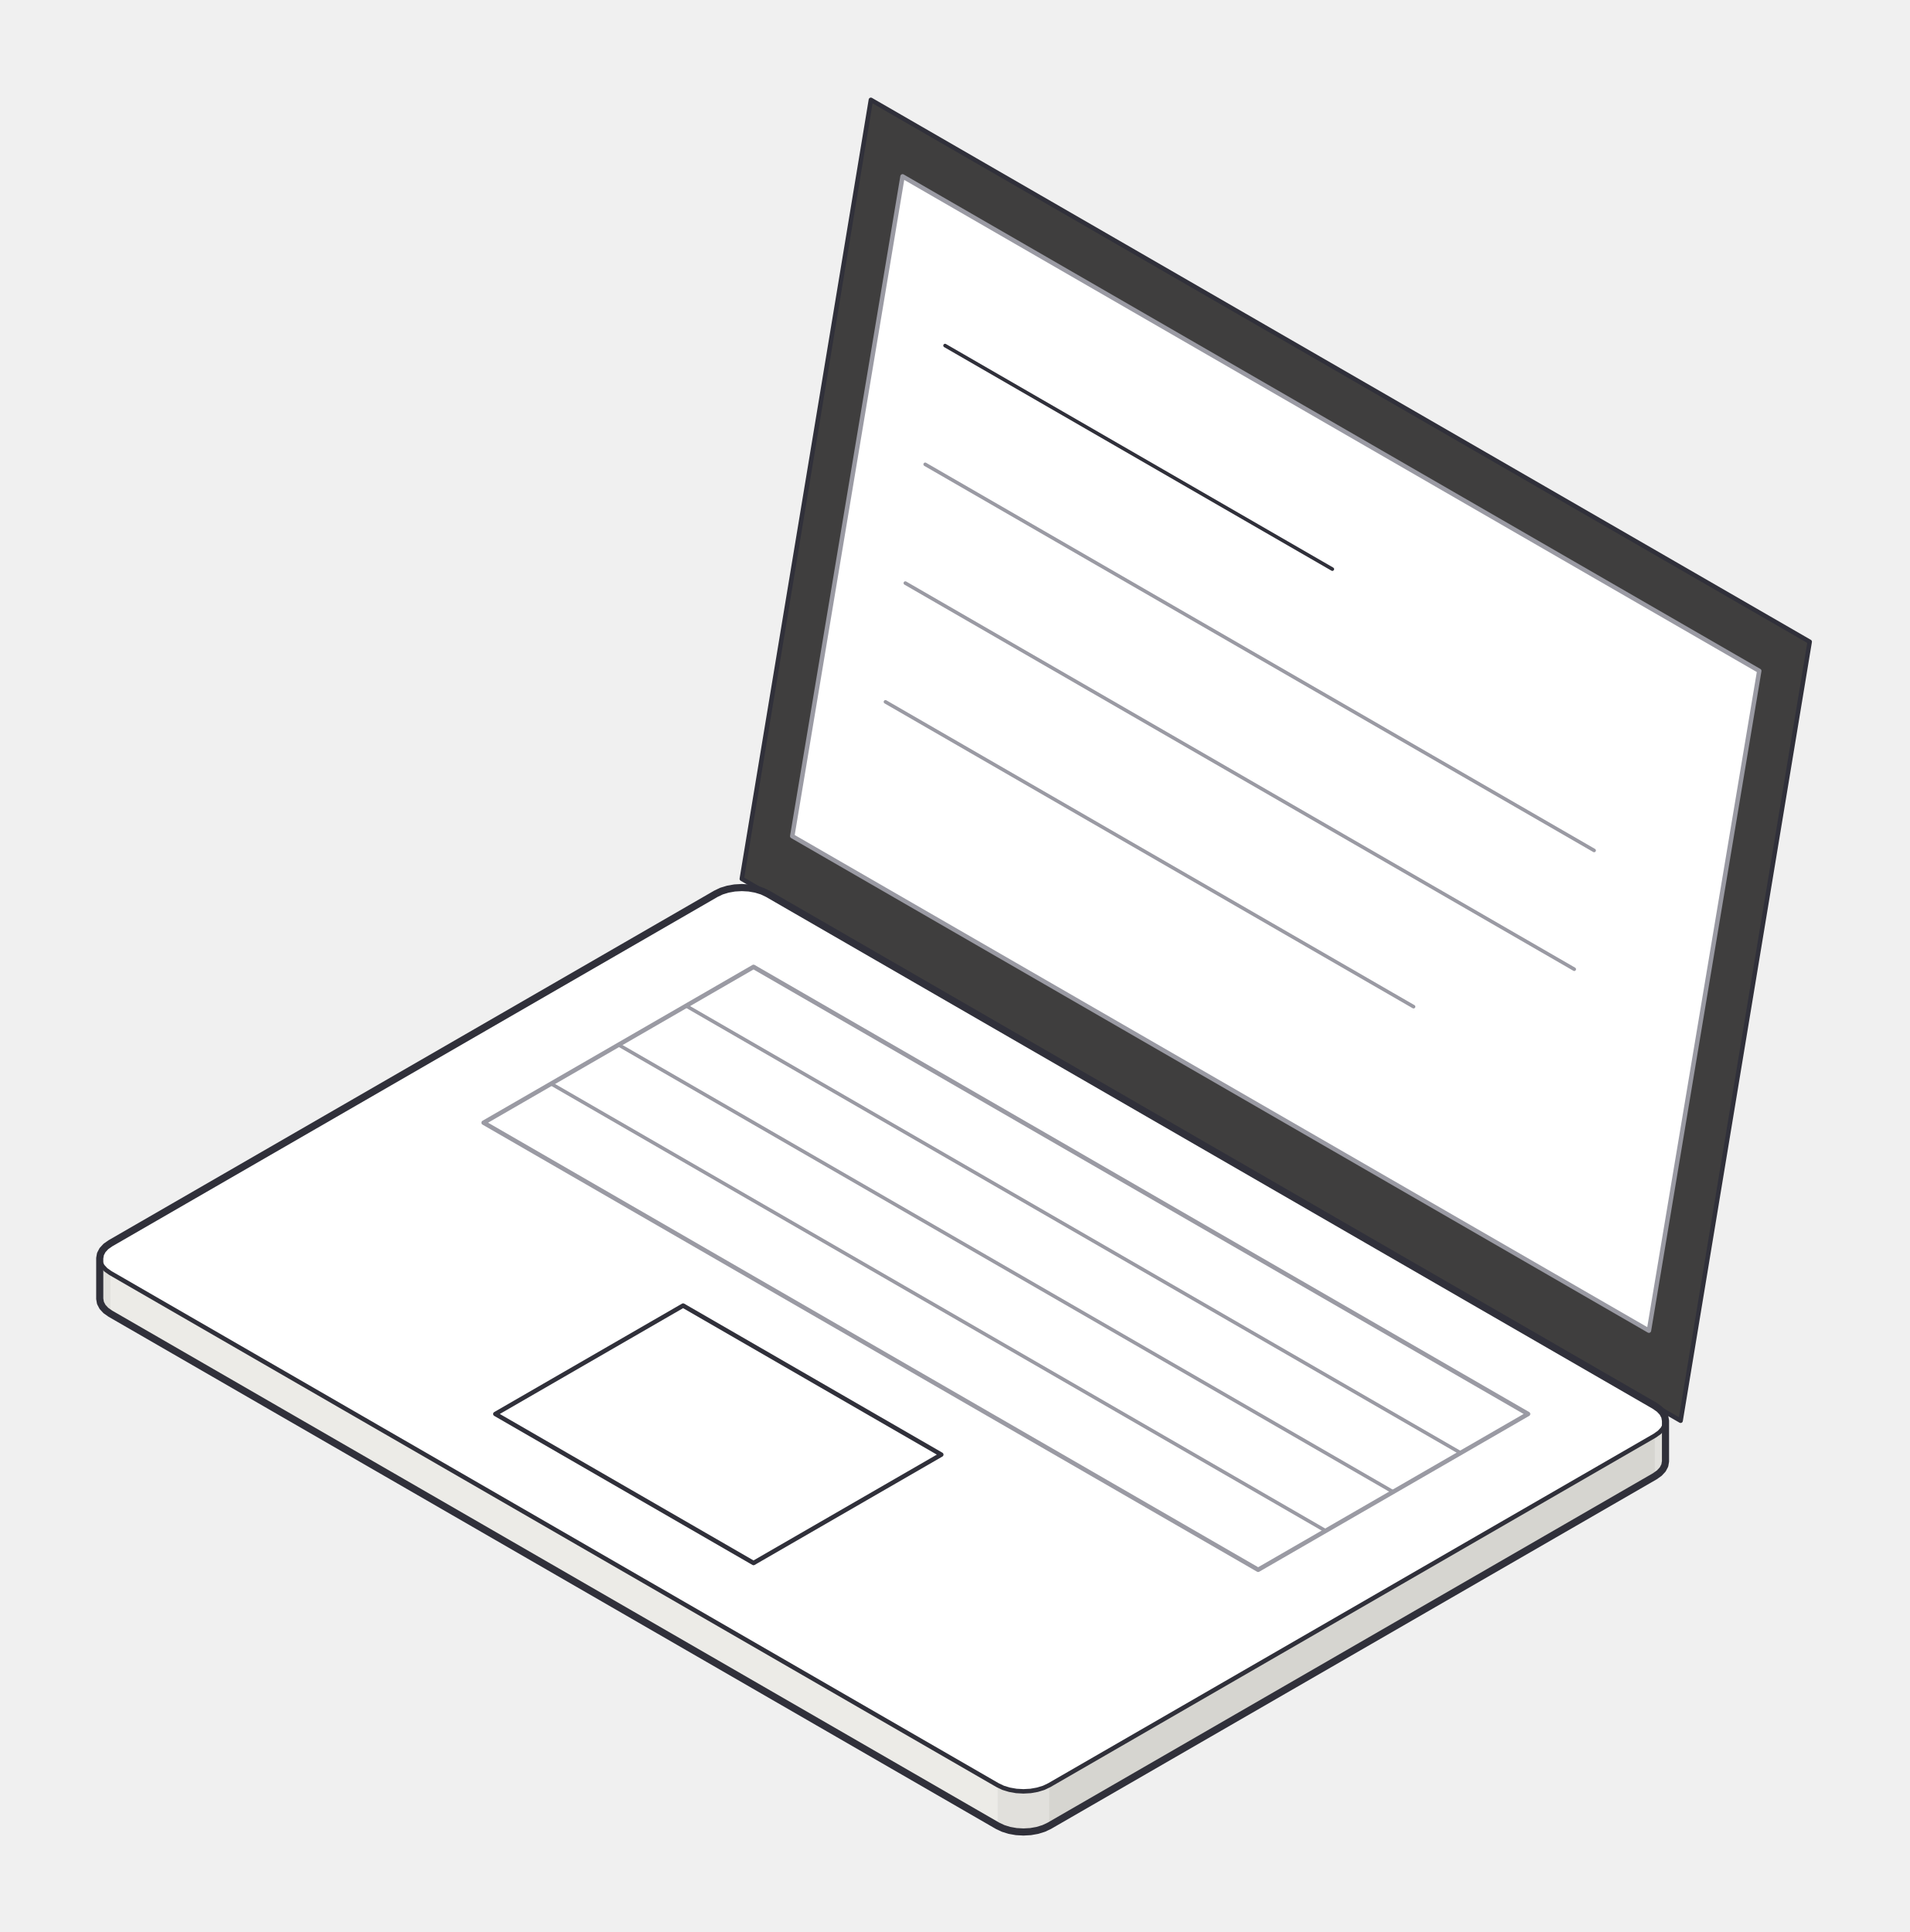
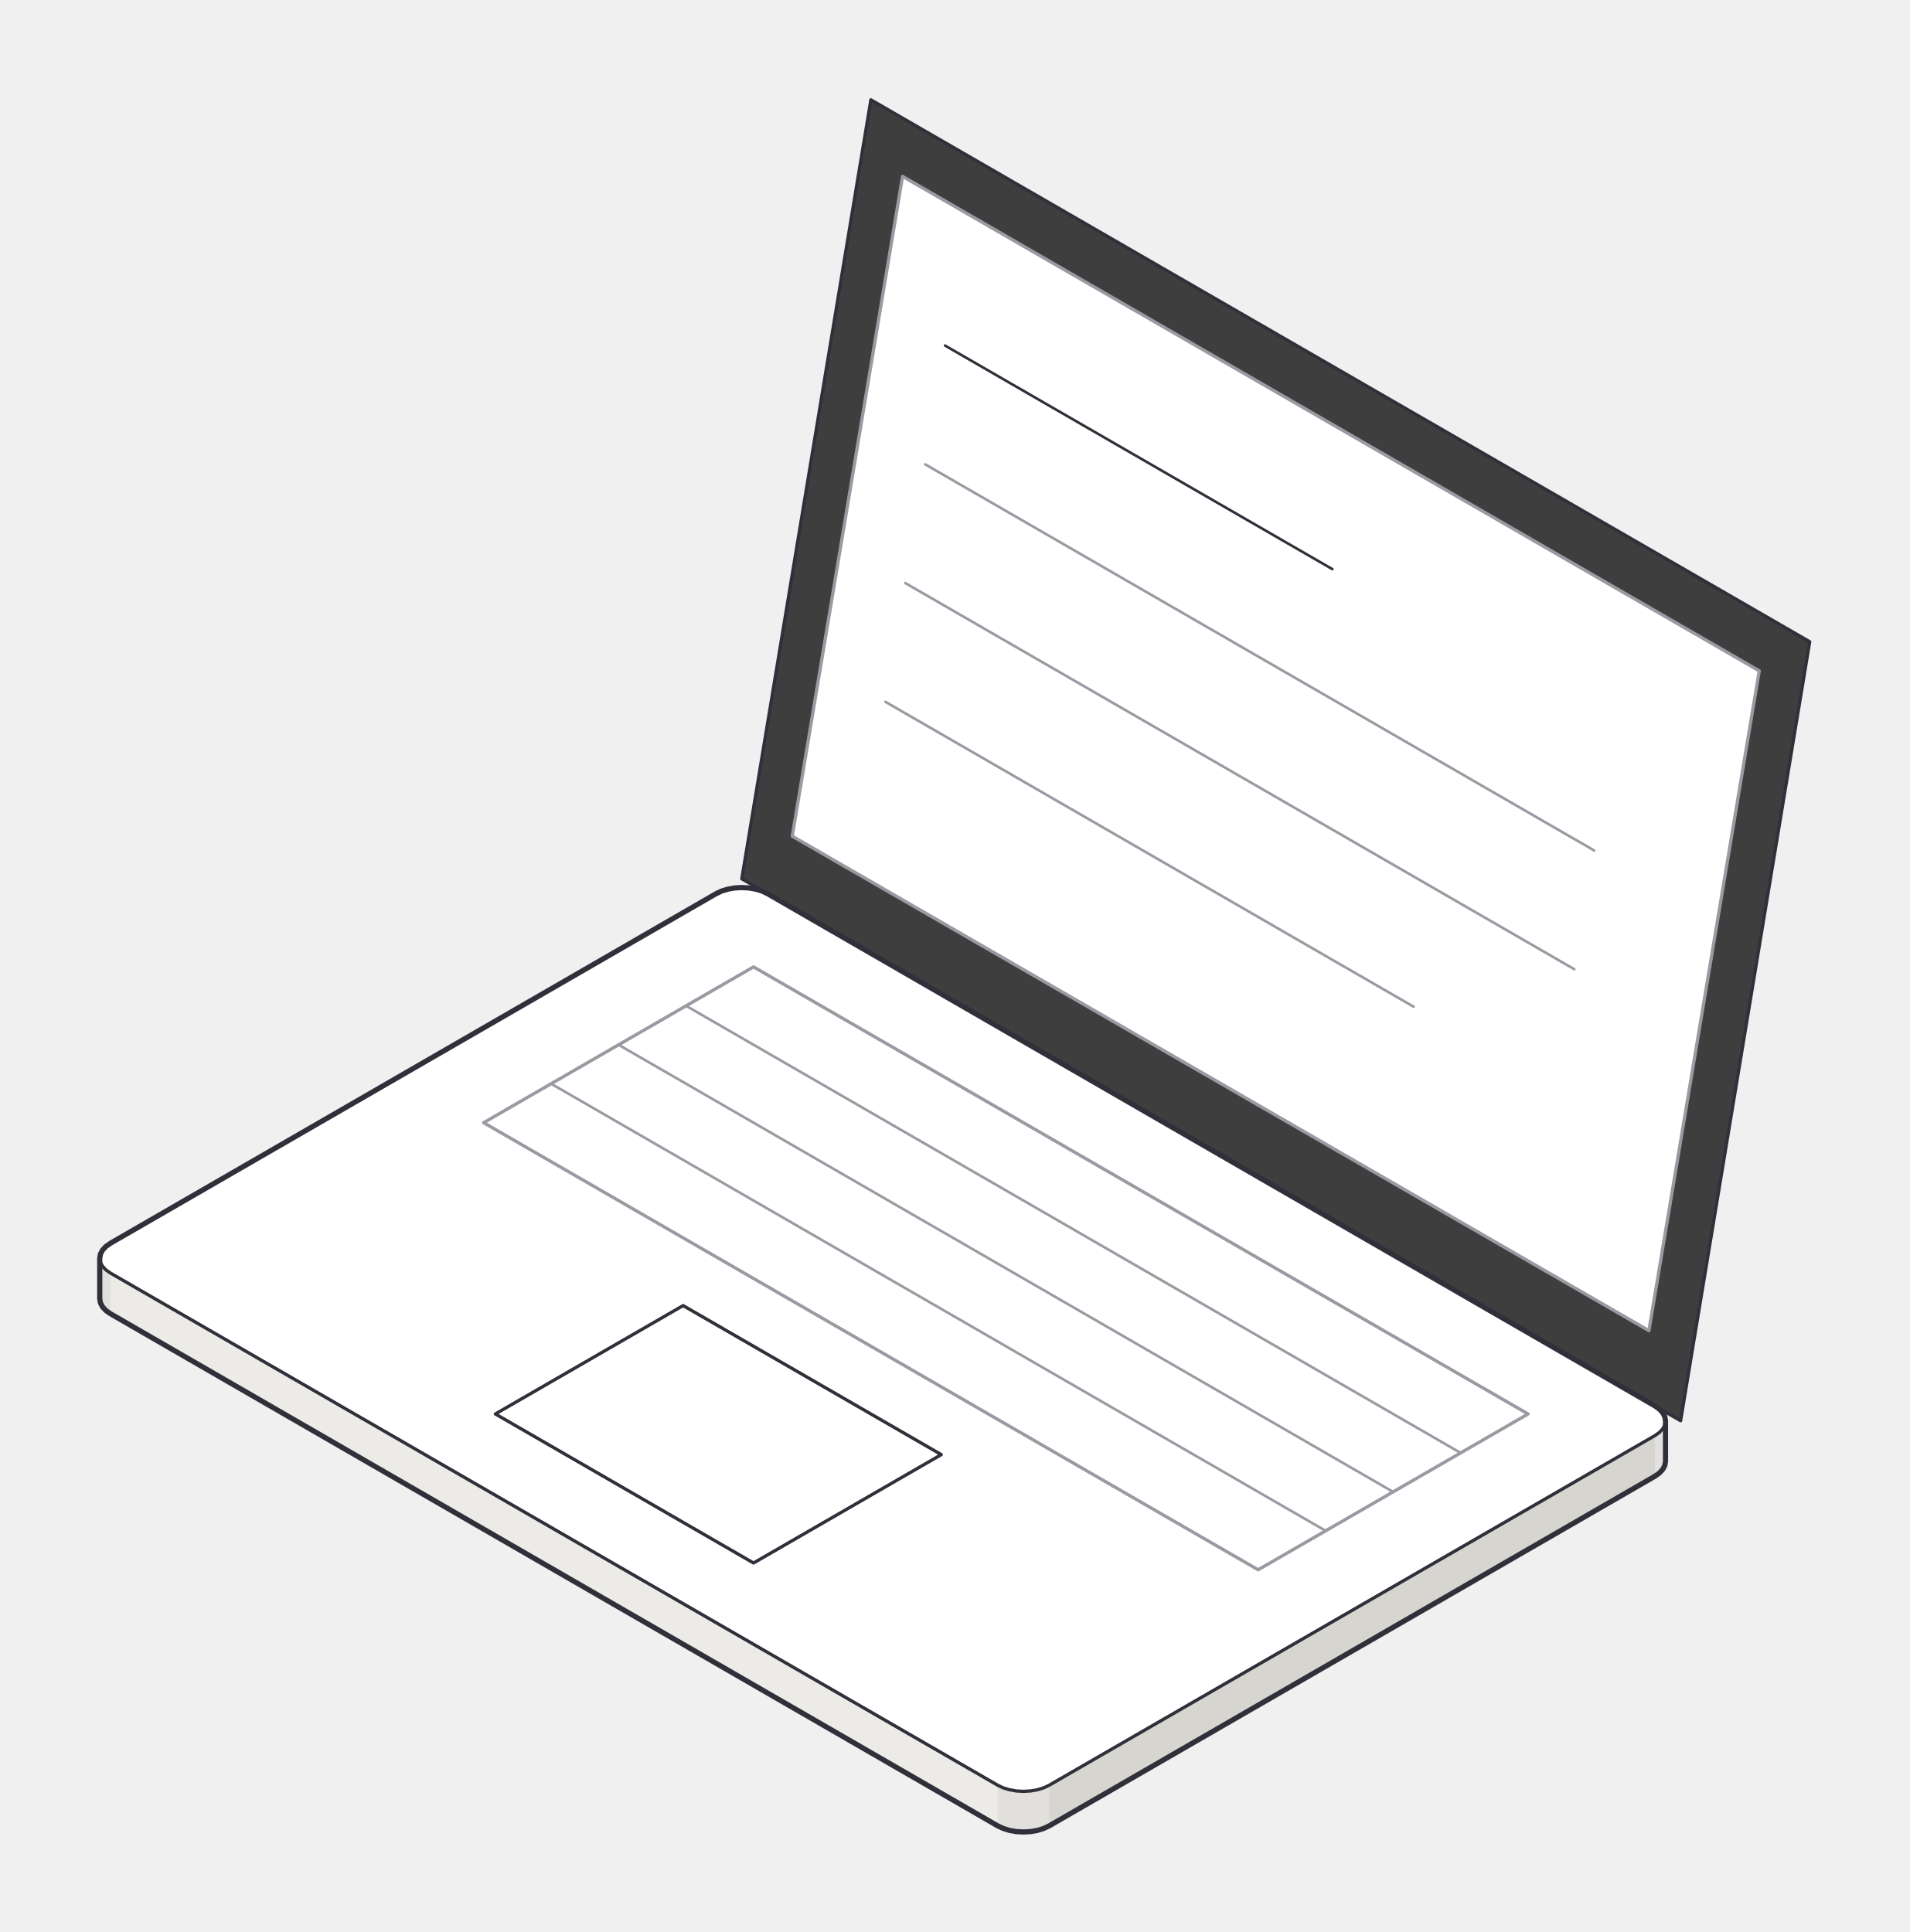
<svg xmlns="http://www.w3.org/2000/svg" viewBox="-214.6 -254.1 535.5 541.9">
-   <polygon points="-6.58,-7.60 256.69,144.40 292.89,-74.10 29.62,-226.10" fill="#3f3e3e" stroke="#30303a" stroke-width="1.25" stroke-linejoin="round" stroke-linecap="round" vector-effect="non-scaling-stroke" data-f="accent" data-s="stroke" />
-   <polygon points="7.57,-19.57 247.80,119.13 278.74,-65.93 38.50,-204.63" fill="#ffffff" stroke="#9a9aa3" stroke-width="1.25" stroke-linejoin="round" stroke-linecap="round" vector-effect="non-scaling-stroke" data-f="top" data-s="muted" />
-   <line x1="50.42" y1="-157.17" x2="159.02" y2="-94.47" fill="none" stroke="#30303a" stroke-width="1" stroke-linejoin="round" stroke-linecap="round" vector-effect="non-scaling-stroke" data-s="stroke" />
-   <line x1="44.85" y1="-123.86" x2="232.43" y2="-15.56" fill="none" stroke="#9a9aa3" stroke-width="1" stroke-linejoin="round" stroke-linecap="round" vector-effect="non-scaling-stroke" data-s="muted" />
-   <line x1="39.28" y1="-90.55" x2="226.86" y2="17.75" fill="none" stroke="#9a9aa3" stroke-width="1" stroke-linejoin="round" stroke-linecap="round" vector-effect="non-scaling-stroke" data-s="muted" />
-   <line x1="33.71" y1="-57.24" x2="181.80" y2="28.26" fill="none" stroke="#9a9aa3" stroke-width="1" stroke-linejoin="round" stroke-linecap="round" vector-effect="non-scaling-stroke" data-s="muted" />
-   <polygon points="-186.63,98.80 -186.43,97.65 -185.85,96.54 -184.91,95.52 -183.63,94.62 -13.82,-3.42 -12.27,-4.16 -10.50,-4.70 -8.58,-5.04 -6.58,-5.15 -4.58,-5.04 -2.66,-4.70 -0.89,-4.16 0.66,-3.42 249.45,140.22 250.72,141.12 251.67,142.14 252.25,143.25 252.45,144.40 252.45,155.80 252.25,156.95 251.67,158.06 250.72,159.08 249.45,159.98 79.64,258.02 78.09,258.75 76.32,259.30 74.40,259.64 72.40,259.75 70.40,259.64 68.48,259.30 66.71,258.75 65.16,258.02 -183.63,114.38 -184.91,113.48 -185.85,112.46 -186.43,111.35 -186.63,110.20" fill="#e1e0dc" stroke="none" stroke-width="1.25" stroke-linejoin="round" stroke-linecap="round" vector-effect="non-scaling-stroke" data-f="side" />
-   <polygon points="-183.63,114.38 65.16,258.02 65.16,246.62 -183.63,102.98" fill="#ecebe7" stroke="none" stroke-width="1.25" stroke-linejoin="round" stroke-linecap="round" vector-effect="non-scaling-stroke" data-f="left" />
-   <polygon points="249.45,159.98 79.64,258.02 79.64,246.62 249.45,148.58" fill="#d6d5d0" stroke="none" stroke-width="1.25" stroke-linejoin="round" stroke-linecap="round" vector-effect="non-scaling-stroke" data-f="right" />
-   <polygon points="249.45,140.22 250.72,141.12 251.67,142.14 252.25,143.25 252.45,144.40 252.25,145.55 251.67,146.66 250.72,147.68 249.45,148.58 79.64,246.62 78.09,247.36 76.32,247.90 74.40,248.24 72.40,248.35 70.40,248.24 68.48,247.90 66.71,247.36 65.16,246.62 -183.63,102.98 -184.91,102.08 -185.85,101.06 -186.43,99.95 -186.63,98.80 -186.43,97.65 -185.85,96.54 -184.91,95.52 -183.63,94.62 -13.82,-3.42 -12.27,-4.16 -10.50,-4.70 -8.58,-5.04 -6.58,-5.15 -4.58,-5.04 -2.66,-4.70 -0.89,-4.16 0.66,-3.42" fill="#ffffff" stroke="#30303a" stroke-width="1.25" stroke-linejoin="round" stroke-linecap="round" vector-effect="non-scaling-stroke" data-f="top" data-s="stroke" />
-   <polygon points="-186.63,98.80 -186.43,97.65 -185.85,96.54 -184.91,95.52 -183.63,94.62 -13.82,-3.42 -12.27,-4.16 -10.50,-4.70 -8.58,-5.04 -6.58,-5.15 -4.58,-5.04 -2.66,-4.70 -0.89,-4.16 0.66,-3.42 249.45,140.22 250.72,141.12 251.67,142.14 252.25,143.25 252.45,144.40 252.45,155.80 252.25,156.95 251.67,158.06 250.72,159.08 249.45,159.98 79.64,258.02 78.09,258.75 76.32,259.30 74.40,259.64 72.40,259.75 70.40,259.64 68.48,259.30 66.71,258.75 65.16,258.02 -183.63,114.38 -184.91,113.48 -185.85,112.46 -186.43,111.35 -186.63,110.20" fill="none" stroke="#30303a" stroke-width="2.0" stroke-linejoin="round" stroke-linecap="round" vector-effect="non-scaling-stroke" data-s="stroke" />
-   <polygon points="-3.29,17.10 213.91,142.50 138.22,186.20 -78.98,60.80" fill="none" stroke="#9a9aa3" stroke-width="1.25" stroke-linejoin="round" stroke-linecap="round" vector-effect="non-scaling-stroke" data-s="muted" />
-   <line x1="-22.21" y1="28.02" x2="194.99" y2="153.42" fill="none" stroke="#9a9aa3" stroke-width="1" stroke-linejoin="round" stroke-linecap="round" vector-effect="non-scaling-stroke" data-s="muted" />
-   <line x1="-41.14" y1="38.95" x2="176.06" y2="164.35" fill="none" stroke="#9a9aa3" stroke-width="1" stroke-linejoin="round" stroke-linecap="round" vector-effect="non-scaling-stroke" data-s="muted" />
-   <line x1="-60.06" y1="49.87" x2="157.14" y2="175.27" fill="none" stroke="#9a9aa3" stroke-width="1" stroke-linejoin="round" stroke-linecap="round" vector-effect="non-scaling-stroke" data-s="muted" />
-   <polygon points="-23.04,112.10 49.36,153.90 -3.29,184.30 -75.69,142.50" fill="none" stroke="#30303a" stroke-width="1.25" stroke-linejoin="round" stroke-linecap="round" vector-effect="non-scaling-stroke" data-s="stroke" />
+   <polygon points="-6.58,-7.60 256.69,144.40 292.89,-74.10 29.62,-226.10" fill="#3f3e3e" stroke="#30303a" stroke-width="0.911" stroke-linejoin="round" stroke-linecap="round" data-f="accent" data-s="stroke" />
+   <polygon points="7.57,-19.57 247.80,119.13 278.74,-65.93 38.50,-204.63" fill="#ffffff" stroke="#9a9aa3" stroke-width="0.911" stroke-linejoin="round" stroke-linecap="round" data-f="top" data-s="muted" />
+   <line x1="50.42" y1="-157.17" x2="159.02" y2="-94.47" fill="none" stroke="#30303a" stroke-width="0.729" stroke-linejoin="round" stroke-linecap="round" data-s="stroke" />
+   <line x1="44.85" y1="-123.86" x2="232.43" y2="-15.56" fill="none" stroke="#9a9aa3" stroke-width="0.729" stroke-linejoin="round" stroke-linecap="round" data-s="muted" />
+   <line x1="39.28" y1="-90.55" x2="226.86" y2="17.75" fill="none" stroke="#9a9aa3" stroke-width="0.729" stroke-linejoin="round" stroke-linecap="round" data-s="muted" />
+   <line x1="33.71" y1="-57.24" x2="181.80" y2="28.26" fill="none" stroke="#9a9aa3" stroke-width="0.729" stroke-linejoin="round" stroke-linecap="round" data-s="muted" />
+   <polygon points="-186.63,98.80 -186.43,97.65 -185.85,96.54 -184.91,95.52 -183.63,94.62 -13.82,-3.42 -12.27,-4.16 -10.50,-4.70 -8.58,-5.04 -6.58,-5.15 -4.58,-5.04 -2.66,-4.70 -0.89,-4.16 0.66,-3.42 249.45,140.22 250.72,141.12 251.67,142.14 252.25,143.25 252.45,144.40 252.45,155.80 252.25,156.95 251.67,158.06 250.72,159.08 249.45,159.98 79.64,258.02 78.09,258.75 76.32,259.30 74.40,259.64 72.40,259.75 70.40,259.64 68.48,259.30 66.71,258.75 65.16,258.02 -183.63,114.38 -184.91,113.48 -185.85,112.46 -186.43,111.35 -186.63,110.20" fill="#e1e0dc" stroke="none" stroke-width="0.911" stroke-linejoin="round" stroke-linecap="round" data-f="side" />
+   <polygon points="-183.63,114.38 65.16,258.02 65.16,246.62 -183.63,102.98" fill="#ecebe7" stroke="none" stroke-width="0.911" stroke-linejoin="round" stroke-linecap="round" data-f="left" />
+   <polygon points="249.45,159.98 79.64,258.02 79.64,246.62 249.45,148.58" fill="#d6d5d0" stroke="none" stroke-width="0.911" stroke-linejoin="round" stroke-linecap="round" data-f="right" />
+   <polygon points="249.45,140.22 250.72,141.12 251.67,142.14 252.25,143.25 252.45,144.40 252.25,145.55 251.67,146.66 250.72,147.68 249.45,148.58 79.64,246.62 78.09,247.36 76.32,247.90 74.40,248.24 72.40,248.35 70.40,248.24 68.48,247.90 66.71,247.36 65.16,246.62 -183.63,102.98 -184.91,102.08 -185.85,101.06 -186.43,99.95 -186.63,98.80 -186.43,97.65 -185.85,96.54 -184.91,95.52 -183.63,94.62 -13.82,-3.42 -12.27,-4.16 -10.50,-4.70 -8.58,-5.04 -6.58,-5.15 -4.58,-5.04 -2.66,-4.70 -0.89,-4.16 0.66,-3.42" fill="#ffffff" stroke="#30303a" stroke-width="0.911" stroke-linejoin="round" stroke-linecap="round" data-f="top" data-s="stroke" />
+   <polygon points="-186.63,98.80 -186.43,97.65 -185.85,96.54 -184.91,95.52 -183.63,94.62 -13.82,-3.42 -12.27,-4.16 -10.50,-4.70 -8.58,-5.04 -6.58,-5.15 -4.58,-5.04 -2.66,-4.70 -0.89,-4.16 0.66,-3.42 249.45,140.22 250.72,141.12 251.67,142.14 252.25,143.25 252.45,144.40 252.45,155.80 252.25,156.95 251.67,158.06 250.72,159.08 249.45,159.98 79.64,258.02 78.09,258.75 76.32,259.30 74.40,259.64 72.40,259.75 70.40,259.64 68.48,259.30 66.71,258.75 65.16,258.02 -183.63,114.38 -184.91,113.48 -185.85,112.46 -186.43,111.35 -186.63,110.20" fill="none" stroke="#30303a" stroke-width="1.458" stroke-linejoin="round" stroke-linecap="round" data-s="stroke" />
+   <polygon points="-3.29,17.10 213.91,142.50 138.22,186.20 -78.98,60.80" fill="none" stroke="#9a9aa3" stroke-width="0.911" stroke-linejoin="round" stroke-linecap="round" data-s="muted" />
+   <line x1="-22.21" y1="28.02" x2="194.99" y2="153.42" fill="none" stroke="#9a9aa3" stroke-width="0.729" stroke-linejoin="round" stroke-linecap="round" data-s="muted" />
+   <line x1="-41.14" y1="38.95" x2="176.06" y2="164.35" fill="none" stroke="#9a9aa3" stroke-width="0.729" stroke-linejoin="round" stroke-linecap="round" data-s="muted" />
+   <line x1="-60.06" y1="49.87" x2="157.14" y2="175.27" fill="none" stroke="#9a9aa3" stroke-width="0.729" stroke-linejoin="round" stroke-linecap="round" data-s="muted" />
+   <polygon points="-23.04,112.10 49.36,153.90 -3.29,184.30 -75.69,142.50" fill="none" stroke="#30303a" stroke-width="0.911" stroke-linejoin="round" stroke-linecap="round" data-s="stroke" />
</svg>
